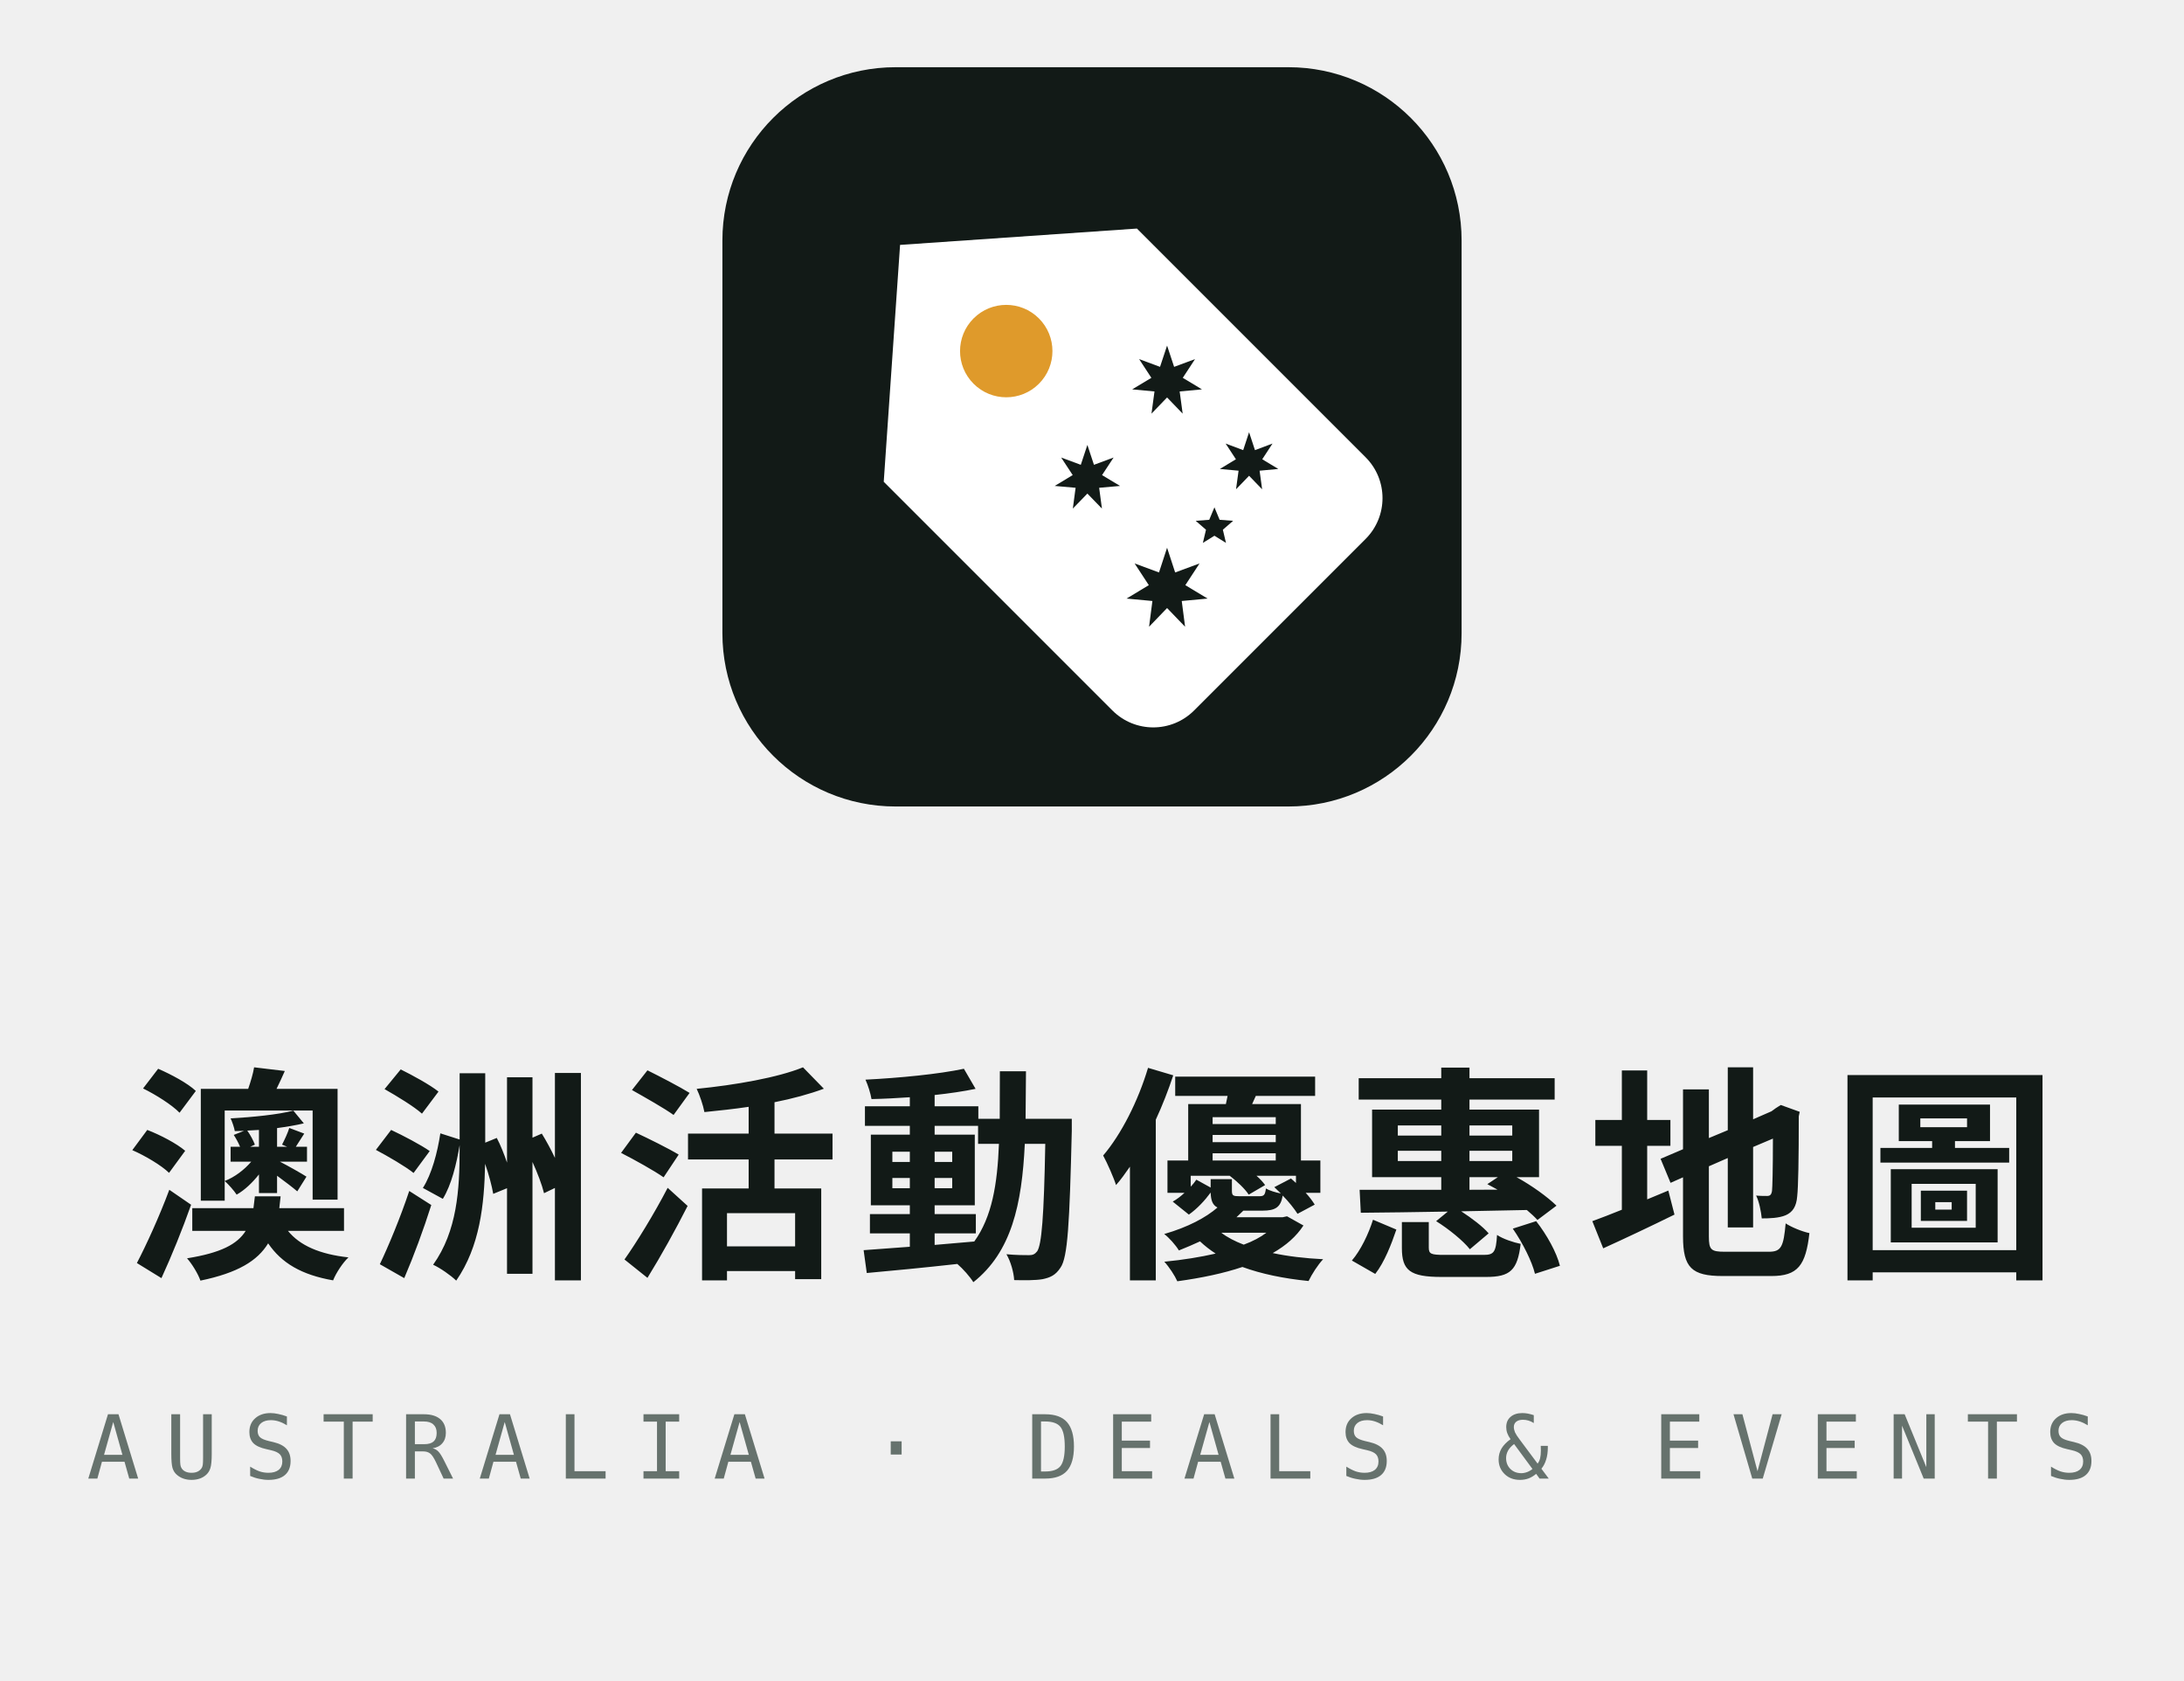
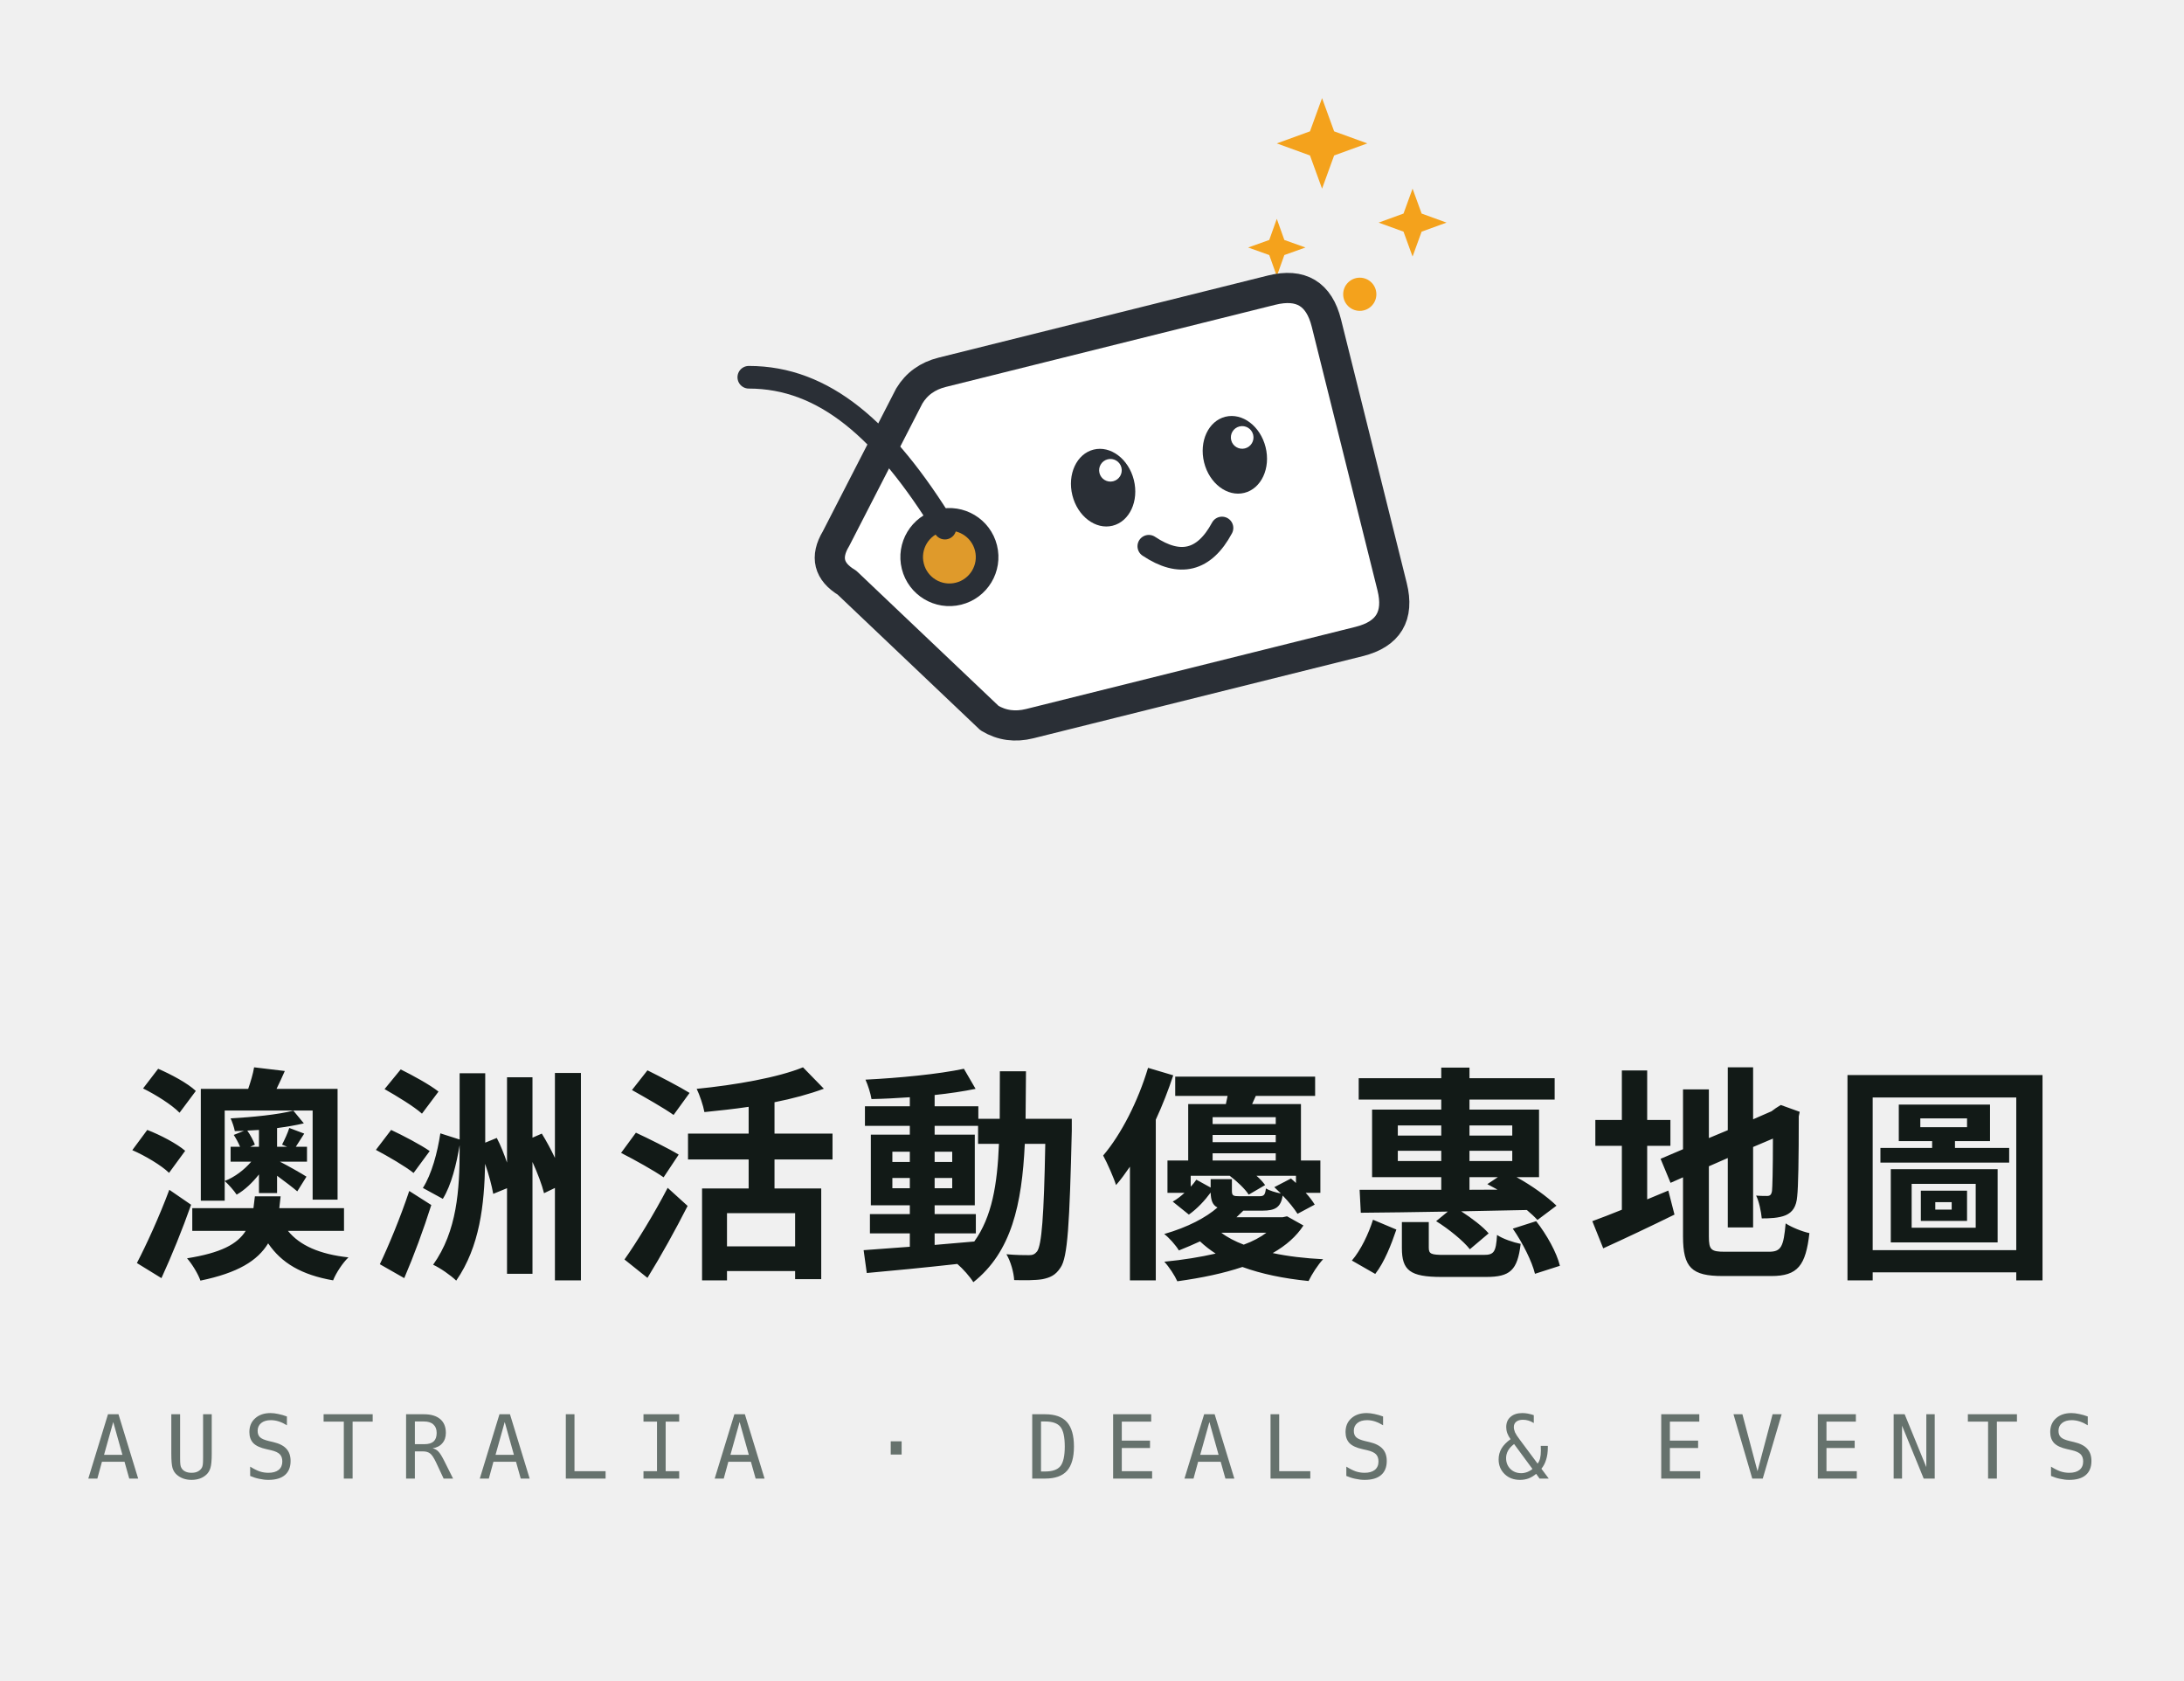
<svg xmlns="http://www.w3.org/2000/svg" viewBox="0 0 260 200" width="260" height="200" role="img" aria-label="澳洲活動優惠地圖">
-   <g transform="translate(86 8) scale(1.375)">
-     <rect width="64" height="64" rx="15" fill="#121A17" />
-     <g transform="rotate(45 32 32)">
-       <path d="M8.5 32 L22 16.5 H50 a5 5 0 0 1 5 5 V42.5 a5 5 0 0 1 -5 5 H22 Z" fill="#FFFFFF" />
-       <circle cx="21.5" cy="32" r="4" fill="#DF9A2B" />
+   <svg x="86" y="8" width="88" height="88" viewBox="12.5 5.9 98 98">
+     <g fill="#F4A21C">
+       <path d="M92 10 93.6 14.4 98 16 93.6 17.6 92 22 90.4 17.6 86 16 90.4 14.4Z" />
+       <path d="M104 22 105.2 25.3 108.5 26.5 105.2 27.7 104 31 102.8 27.7 99.5 26.5 102.8 25.3Z" />
+       <path d="M86 26 87 28.8 89.8 29.8 87 30.8 86 33.6 85 30.8 82.2 29.8 85 28.8Z" />
+       <circle cx="97" cy="36" r="2.2" />
    </g>
-     <path fill="#121A17" d="M38.50 24.10L39.11 25.94L40.92 25.27L39.86 26.89L41.52 27.89L39.59 28.07L39.85 29.99L38.50 28.59L37.15 29.99L37.41 28.07L35.48 27.89L37.14 26.89L36.08 25.27L37.89 25.94ZM38.50 41.60L39.20 43.74L41.31 42.96L40.08 44.84L42.01 46.00L39.77 46.21L40.06 48.44L38.50 46.82L36.94 48.44L37.23 46.21L34.99 46.00L36.92 44.84L35.69 42.96L37.80 43.74ZM31.60 32.70L32.17 34.42L33.87 33.79L32.87 35.31L34.43 36.25L32.62 36.41L32.86 38.21L31.60 36.91L30.34 38.21L30.58 36.41L28.77 36.25L30.33 35.31L29.33 33.79L31.03 34.42ZM45.60 31.60L46.11 33.15L47.63 32.58L46.74 33.94L48.13 34.78L46.51 34.93L46.73 36.54L45.60 35.37L44.47 36.54L44.69 34.93L43.07 34.78L44.46 33.94L43.57 32.58L45.09 33.15ZM42.60 38.10L43.05 39.18L44.22 39.27L43.33 40.04L43.60 41.18L42.60 40.56L41.60 41.18L41.87 40.04L40.98 39.27L42.15 39.18Z" />
-   </g>
-   <text x="130" y="150" text-anchor="middle" font-family="'Noto Serif TC','Songti TC','PMingLiU',serif" font-weight="700" font-size="27" letter-spacing="2" fill="#121A17">澳洲活動優惠地圖</text>
-   <text x="130" y="176" text-anchor="middle" font-family="'IBM Plex Mono',Menlo,Consolas,monospace" font-size="10.5" letter-spacing="3" fill="#66726D">AUSTRALIA · DEALS &amp; EVENTS</text>
+     <g transform="rotate(-14 62 66)">
+       <path d="M28 66C26 64 26 62 28 60L42 44Q44 42 47 42H92Q98 42 98 48V84Q98 90 92 90H47Q44 90 42 88Z" fill="#FFFFFF" stroke="#2A2F36" stroke-width="4" stroke-linejoin="round" />
+       <circle cx="42" cy="66" r="5" fill="#DF9A2B" stroke="#2A2F36" stroke-width="3" />
+       <ellipse cx="64" cy="62" rx="4.2" ry="5.2" fill="#2A2F36" />
+       <ellipse cx="82" cy="62" rx="4.2" ry="5.2" fill="#2A2F36" />
+       <circle cx="65.5" cy="60" r="1.5" fill="#fff" />
+       <circle cx="83.5" cy="60" r="1.5" fill="#fff" />
+       <path d="M68 71q5 5.5 10 0" fill="none" stroke="#2A2F36" stroke-width="3" stroke-linecap="round" />
+     </g>
+     <path d="M42 67C34 54 26 47 16 47" fill="none" stroke="#2A2F36" stroke-width="3" stroke-linecap="round" />
+   </svg>
+   <text x="130" y="150" text-anchor="middle" font-family="'PingFang TC','Microsoft JhengHei','Noto Sans TC',sans-serif" font-weight="700" font-size="27" letter-spacing="2" fill="#121A17">澳洲活動優惠地圖</text>
+   <text x="130" y="176" text-anchor="middle" font-family="Menlo,Consolas,monospace" font-size="10.5" letter-spacing="3" fill="#66726D">AUSTRALIA · DEALS &amp; EVENTS</text>
</svg>
